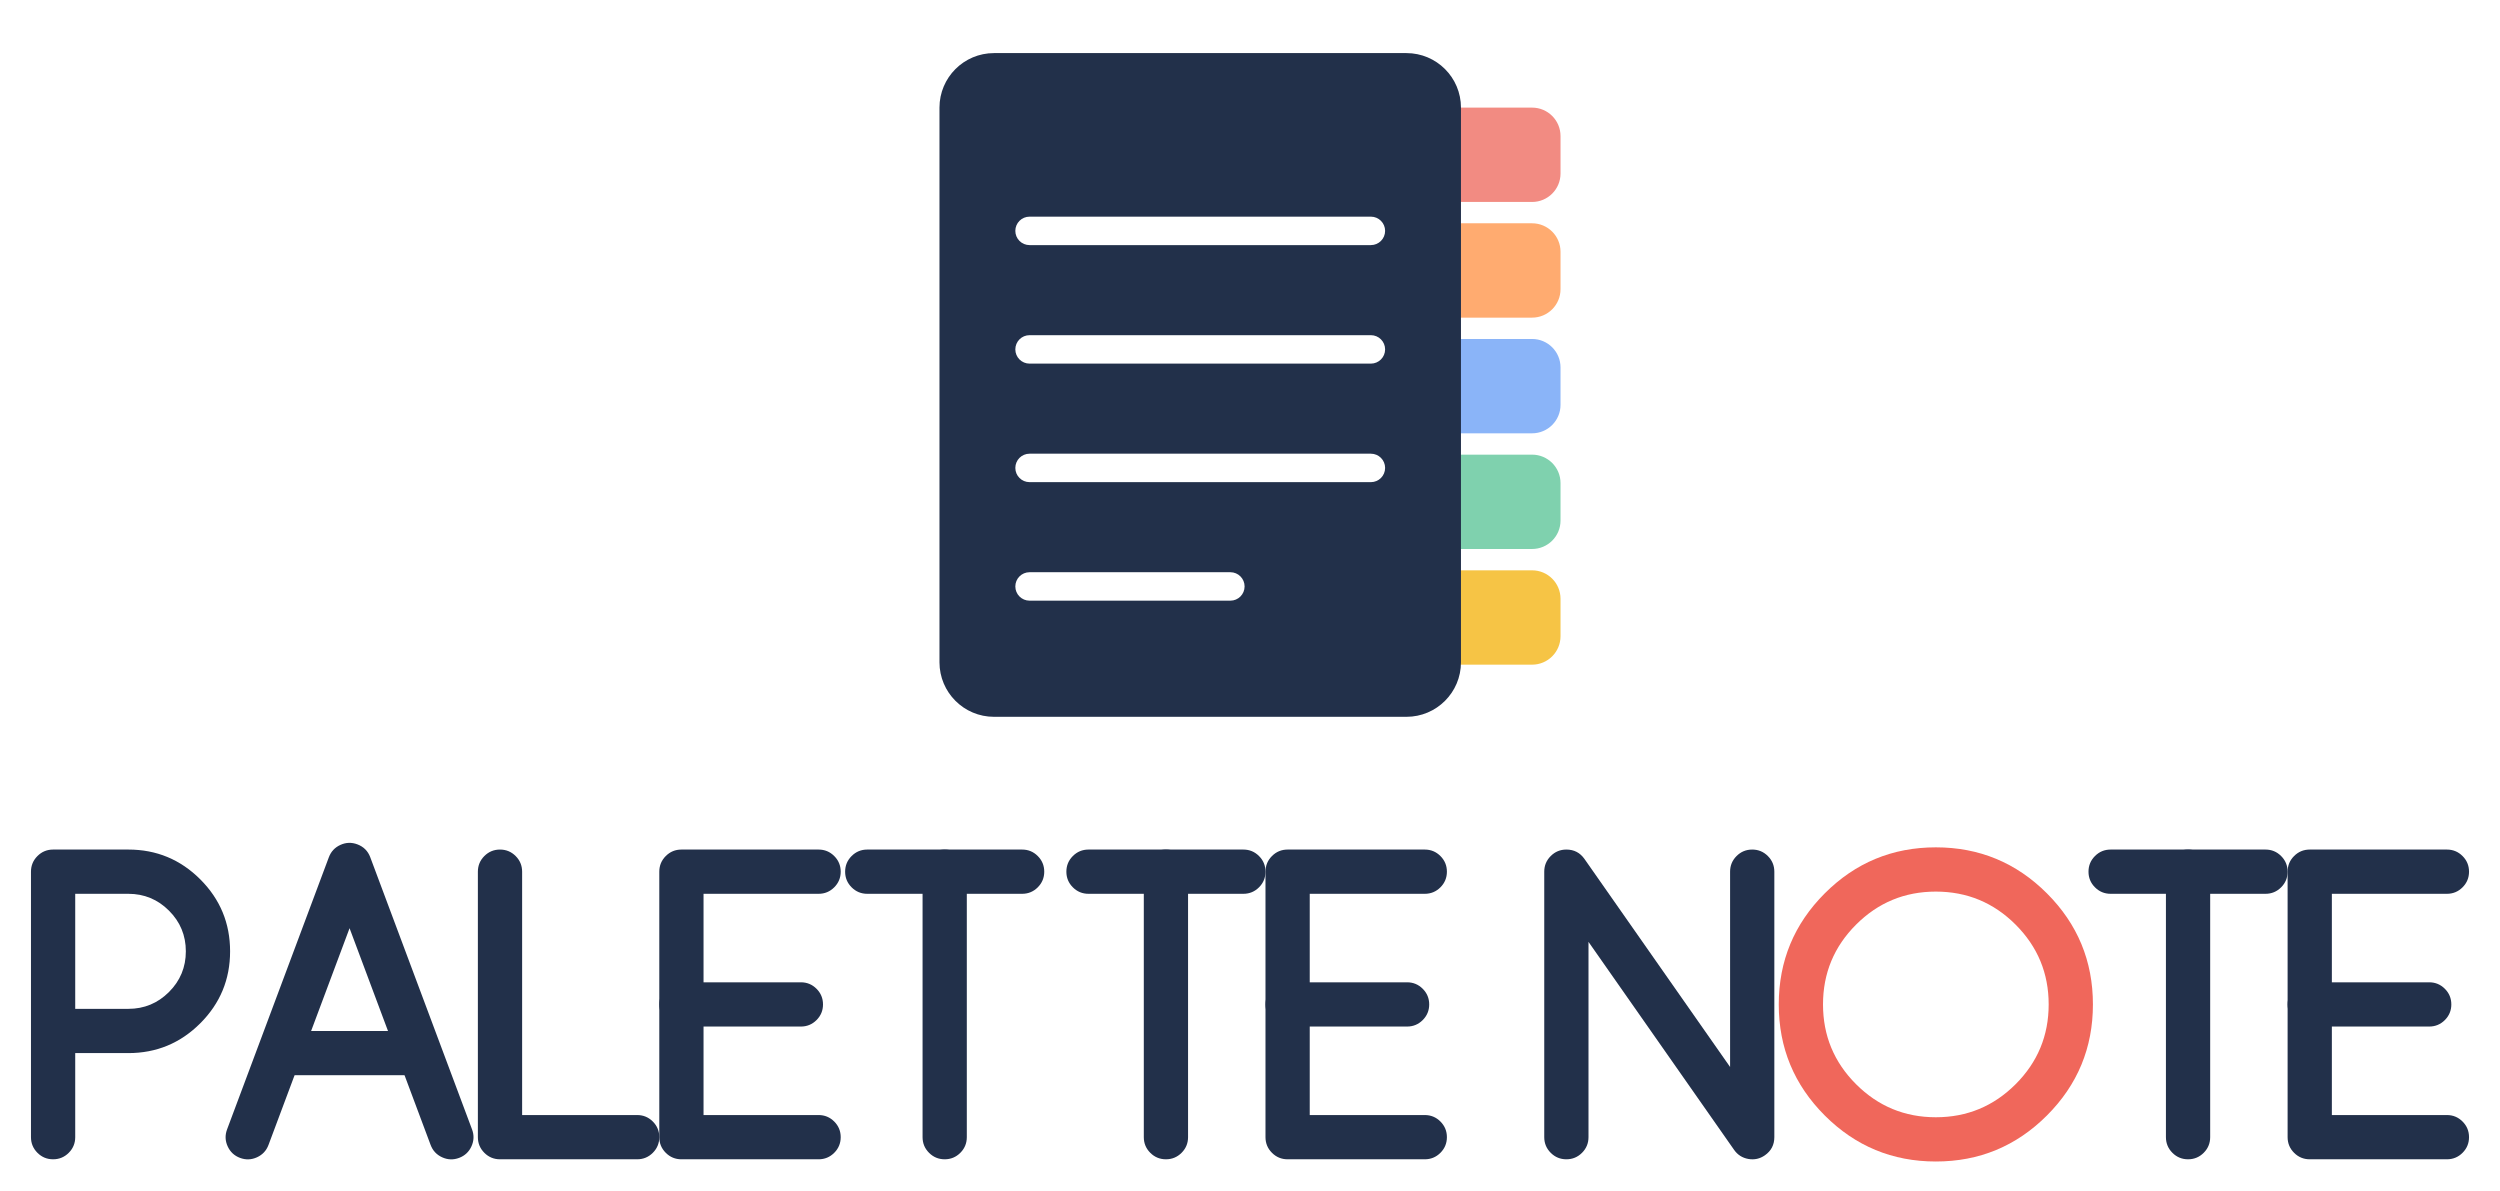
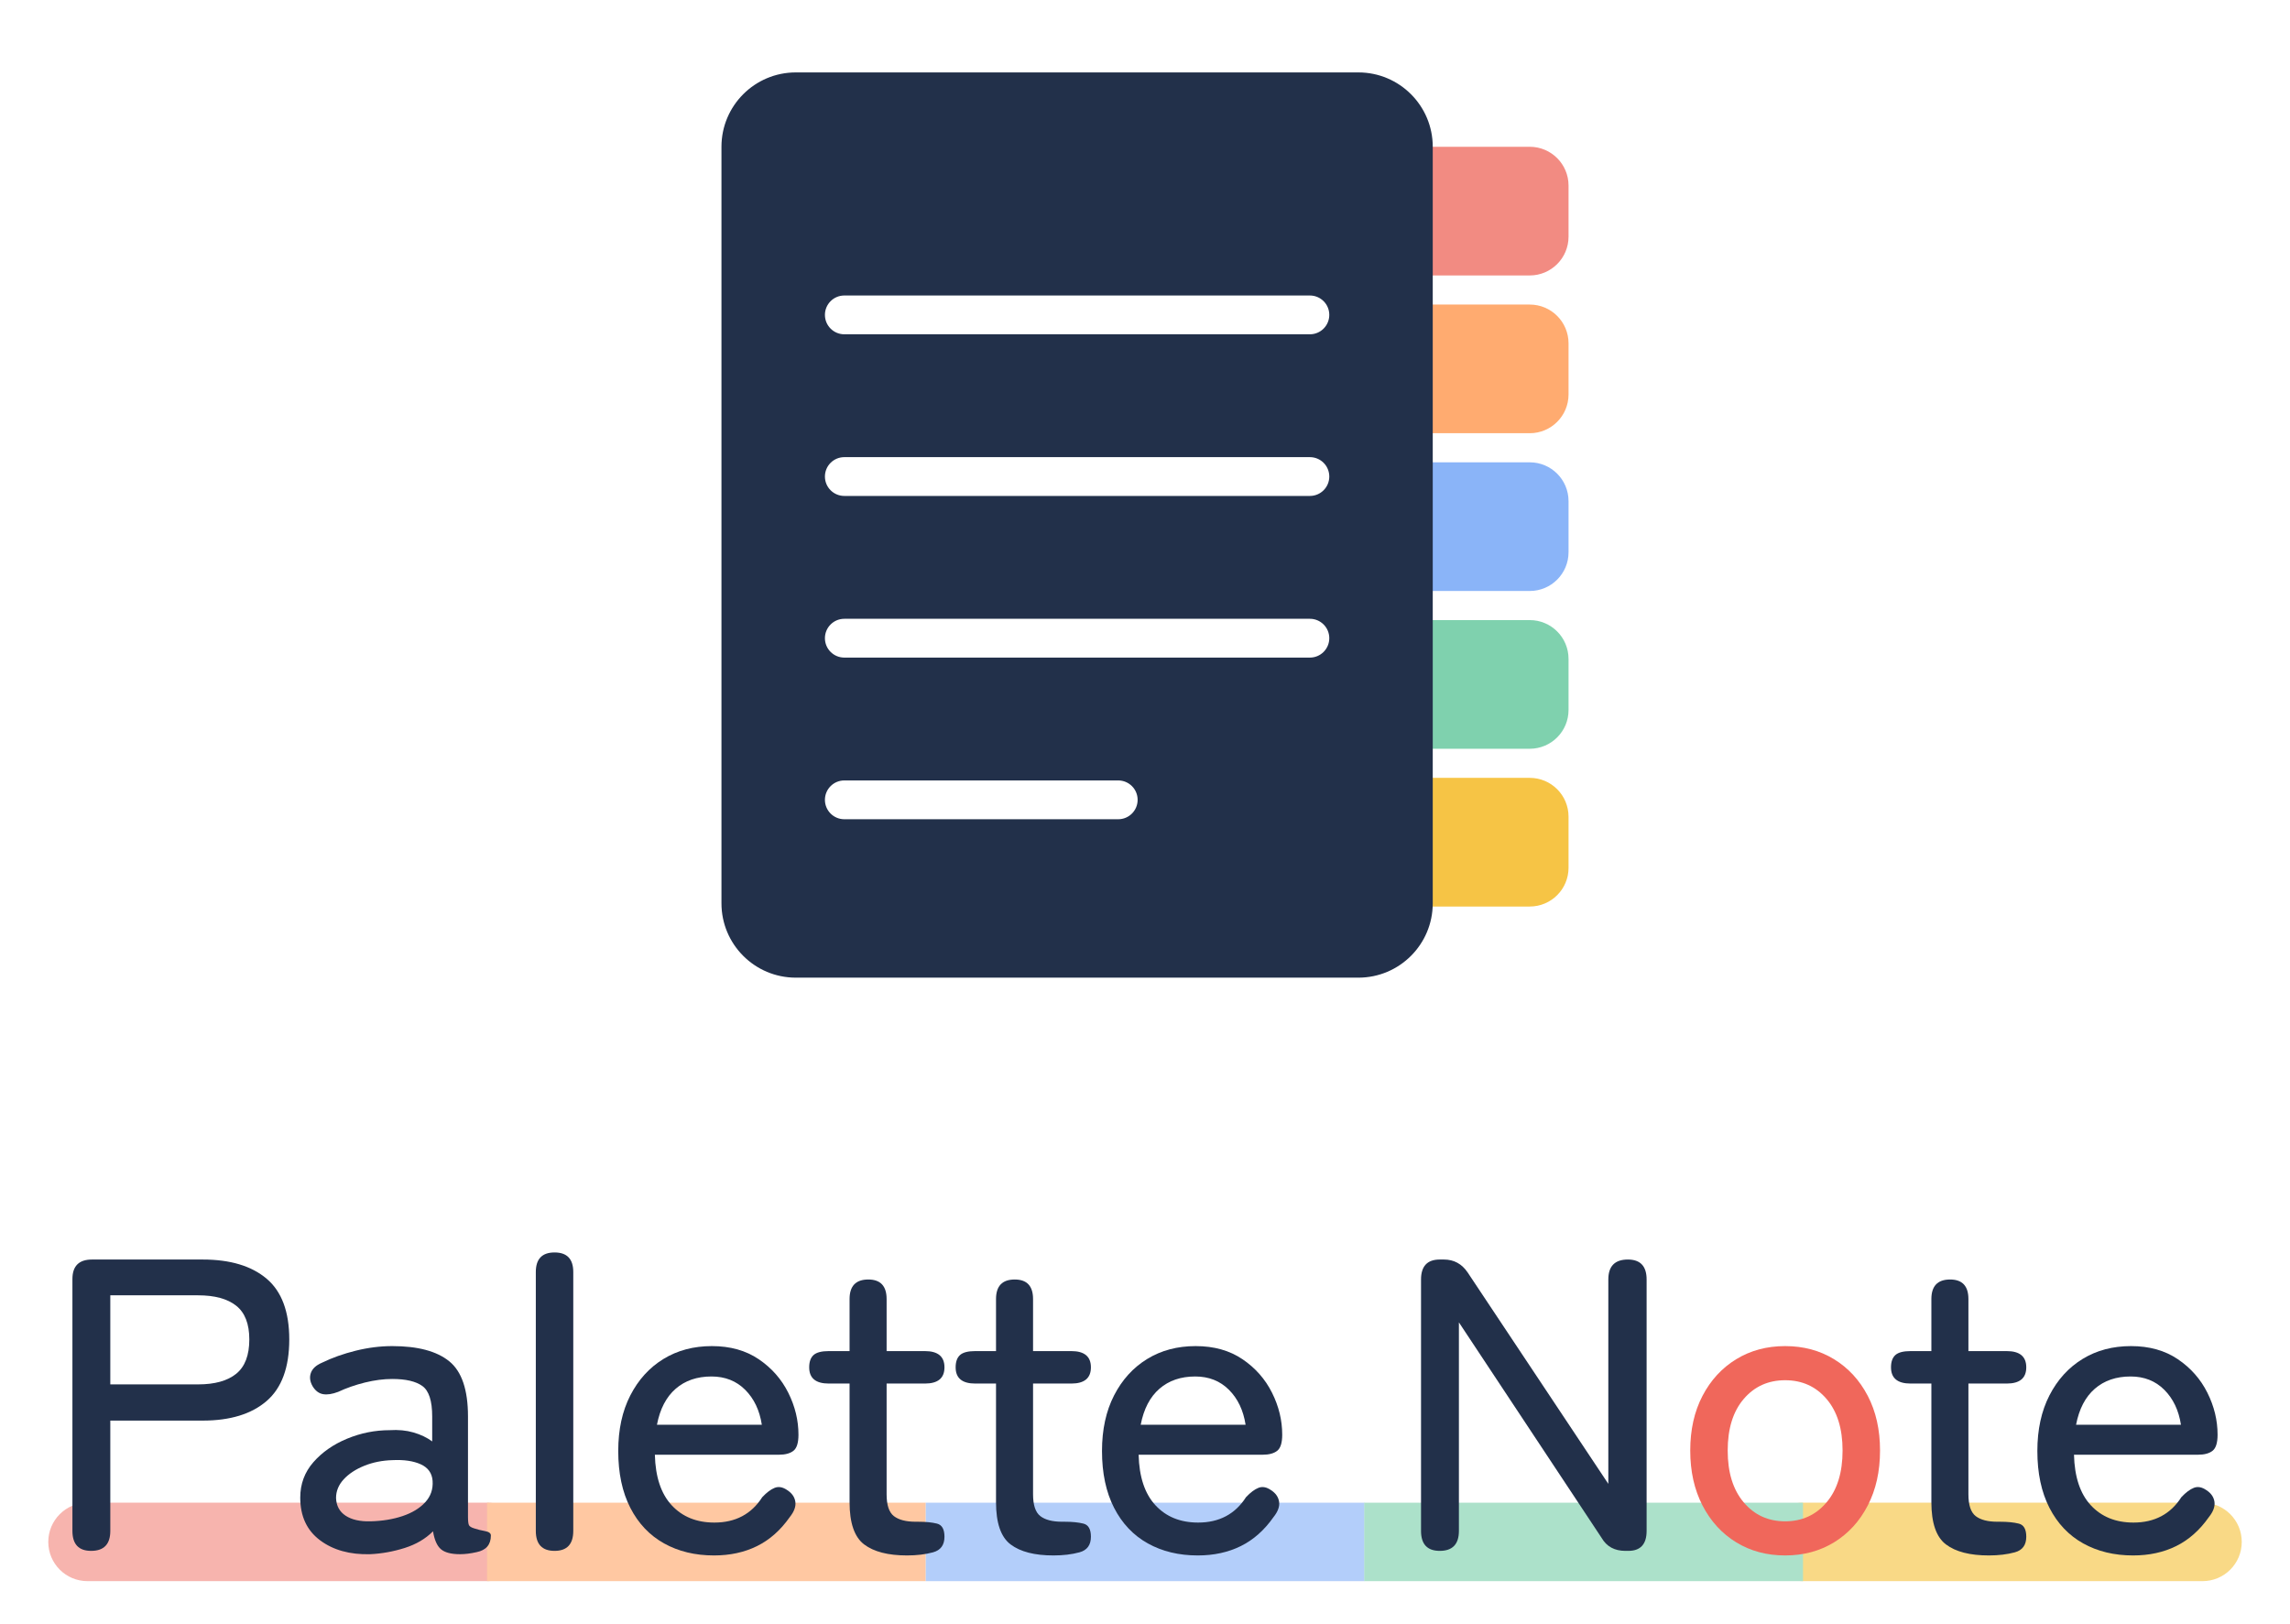
- <svg xmlns="http://www.w3.org/2000/svg" viewBox="-24 -24 1130 538">
-   <path fill="#F28B82" d="M617.071,24.643 L668.5,24.643 C675.601,24.643 681.357,30.399 681.357,37.5 L681.357,54.429 C681.357,61.529 675.601,67.286 668.5,67.286 L617.071,67.286 C609.971,67.286 604.214,61.529 604.214,54.429 L604.214,37.5 C604.214,30.399 609.971,24.643 617.071,24.643 Z" />
-   <path fill="#FFAB70" d="M617.071,76.929 L668.5,76.929 C675.601,76.929 681.357,82.685 681.357,89.786 L681.357,106.714 C681.357,113.815 675.601,119.571 668.5,119.571 L617.071,119.571 C609.971,119.571 604.214,113.815 604.214,106.714 L604.214,89.786 C604.214,82.685 609.971,76.929 617.071,76.929 Z" />
-   <path fill="#8AB4F8" d="M617.071,129.214 L668.5,129.214 C675.601,129.214 681.357,134.971 681.357,142.071 L681.357,159 C681.357,166.101 675.601,171.857 668.5,171.857 L617.071,171.857 C609.971,171.857 604.214,166.101 604.214,159 L604.214,142.071 C604.214,134.971 609.971,129.214 617.071,129.214 Z" />
-   <path fill="#7FD1AE" d="M617.071,181.5 L668.5,181.5 C675.601,181.5 681.357,187.256 681.357,194.357 L681.357,211.286 C681.357,218.386 675.601,224.143 668.5,224.143 L617.071,224.143 C609.971,224.143 604.214,218.387 604.214,211.286 L604.214,194.357 C604.214,187.256 609.971,181.5 617.071,181.5 Z" />
-   <path fill="#F6C445" d="M617.071,233.786 L668.5,233.786 C675.601,233.786 681.357,239.542 681.357,246.643 L681.357,263.571 C681.357,270.672 675.601,276.429 668.5,276.429 L617.071,276.429 C609.97,276.429 604.214,270.672 604.214,263.571 L604.214,246.643 C604.214,239.542 609.971,233.786 617.071,233.786 Z" />
-   <path fill="#22304A" d="M425.286,0 L611.714,0 C625.324,0 636.357,11.033 636.357,24.643 L636.357,275.357 C636.357,288.967 625.324,300 611.714,300 L425.286,300 C411.676,300 400.643,288.967 400.643,275.357 L400.643,24.643 C400.643,11.033 411.676,0 425.286,0 Z M441.357,181.071 C437.807,181.072 434.929,183.95 434.929,187.5 C434.929,191.05 437.807,193.928 441.357,193.929 L595.643,193.929 C599.193,193.929 602.071,191.05 602.071,187.5 C602.071,183.95 599.193,181.071 595.643,181.071 Z M441.357,127.5 C437.807,127.5 434.929,130.378 434.929,133.929 C434.929,137.479 437.807,140.357 441.357,140.357 L595.643,140.357 C599.193,140.357 602.071,137.479 602.071,133.929 C602.071,130.378 599.193,127.5 595.643,127.5 Z M441.357,73.929 C437.807,73.929 434.929,76.807 434.929,80.357 C434.929,83.907 437.807,86.785 441.357,86.786 L595.643,86.786 C599.193,86.786 602.071,83.907 602.071,80.357 C602.071,76.807 599.193,73.929 595.643,73.929 Z M441.357,234.643 C437.807,234.643 434.929,237.521 434.929,241.071 C434.929,244.622 437.807,247.5 441.357,247.5 L532.129,247.5 C535.679,247.5 538.557,244.622 538.557,241.071 C538.557,237.521 535.679,234.643 532.129,234.643 Z" />
-   <path fill="#22304A" d="M-10,490 L-10,370 Q-10,365.858 -7.071,362.929 Q-4.142,360 0,360 L34,360 Q53.054,360 66.527,373.473 Q80,386.946 80,406 Q80,425.054 66.527,438.527 Q53.054,452 34,452 L10,452 L10,490 Q10,494.142 7.071,497.071 Q4.142,500 0,500 Q-4.142,500 -7.071,497.071 Q-10,494.142 -10,490 Z M10,432 L34,432 Q44.77,432 52.385,424.385 Q60,416.77 60,406 Q60,395.23 52.385,387.615 Q44.77,380 34,380 L10,380 L10,432 Z" />
-   <path fill="#22304A" d="M78.634,486.497 L124.634,363.497 Q126.085,359.617 129.854,357.9 Q133.623,356.183 137.503,357.634 Q141.77,359.23 143.366,363.497 L189.366,486.497 Q190.817,490.377 189.1,494.146 Q187.383,497.915 183.503,499.366 Q179.623,500.817 175.854,499.1 Q172.085,497.383 170.634,493.503 L134,395.548 L97.366,493.503 Q95.915,497.383 92.146,499.1 Q88.377,500.817 84.497,499.366 Q80.617,497.915 78.9,494.146 Q77.183,490.377 78.634,486.497 Z" />
-   <path fill="#22304A" d="M107,442 L161,442 Q165.142,442 168.071,444.929 Q171,447.858 171,452 Q171,456.142 168.071,459.071 Q165.142,462 161,462 L107,462 Q102.858,462 99.929,459.071 Q97,456.142 97,452 Q97,447.858 99.929,444.929 Q102.858,442 107,442 Z" />
-   <path fill="#22304A" d="M212,370 L212,480 L264,480 Q268.142,480 271.071,482.929 Q274,485.858 274,490 Q274,494.142 271.071,497.071 Q268.142,500 264,500 L202,500 Q197.858,500 194.929,497.071 Q192,494.142 192,490 L192,370 Q192,365.858 194.929,362.929 Q197.858,360 202,360 Q206.142,360 209.071,362.929 Q212,365.858 212,370 Z" />
-   <path fill="#22304A" d="M346,380 L294,380 L294,480 L346,480 Q350.142,480 353.071,482.929 Q356,485.858 356,490 Q356,494.142 353.071,497.071 Q350.142,500 346,500 L284,500 Q279.858,500 276.929,497.071 Q274,494.142 274,490 L274,370 Q274,365.858 276.929,362.929 Q279.858,360 284,360 L346,360 Q350.142,360 353.071,362.929 Q356,365.858 356,370 Q356,374.142 353.071,377.071 Q350.142,380 346,380 Z" />
-   <path fill="#22304A" d="M284,420 L338,420 Q342.142,420 345.071,422.929 Q348,425.858 348,430 Q348,434.142 345.071,437.071 Q342.142,440 338,440 L284,440 Q279.858,440 276.929,437.071 Q274,434.142 274,430 Q274,425.858 276.929,422.929 Q279.858,420 284,420 Z" />
-   <path fill="#22304A" d="M368,360 L438,360 Q442.142,360 445.071,362.929 Q448,365.858 448,370 Q448,374.142 445.071,377.071 Q442.142,380 438,380 L368,380 Q363.858,380 360.929,377.071 Q358,374.142 358,370 Q358,365.858 360.929,362.929 Q363.858,360 368,360 Z" />
-   <path fill="#22304A" d="M413,370 L413,490 Q413,494.142 410.071,497.071 Q407.142,500 403,500 Q398.858,500 395.929,497.071 Q393,494.142 393,490 L393,370 Q393,365.858 395.929,362.929 Q398.858,360 403,360 Q407.142,360 410.071,362.929 Q413,365.858 413,370 Z" />
-   <path fill="#22304A" d="M468,360 L538,360 Q542.142,360 545.071,362.929 Q548,365.858 548,370 Q548,374.142 545.071,377.071 Q542.142,380 538,380 L468,380 Q463.858,380 460.929,377.071 Q458,374.142 458,370 Q458,365.858 460.929,362.929 Q463.858,360 468,360 Z" />
-   <path fill="#22304A" d="M513,370 L513,490 Q513,494.142 510.071,497.071 Q507.142,500 503,500 Q498.858,500 495.929,497.071 Q493,494.142 493,490 L493,370 Q493,365.858 495.929,362.929 Q498.858,360 503,360 Q507.142,360 510.071,362.929 Q513,365.858 513,370 Z" />
-   <path fill="#22304A" d="M620,380 L568,380 L568,480 L620,480 Q624.142,480 627.071,482.929 Q630,485.858 630,490 Q630,494.142 627.071,497.071 Q624.142,500 620,500 L558,500 Q553.858,500 550.929,497.071 Q548,494.142 548,490 L548,370 Q548,365.858 550.929,362.929 Q553.858,360 558,360 L620,360 Q624.142,360 627.071,362.929 Q630,365.858 630,370 Q630,374.142 627.071,377.071 Q624.142,380 620,380 Z" />
-   <path fill="#22304A" d="M558,420 L612,420 Q616.142,420 619.071,422.929 Q622,425.858 622,430 Q622,434.142 619.071,437.071 Q616.142,440 612,440 L558,440 Q553.858,440 550.929,437.071 Q548,434.142 548,430 Q548,425.858 550.929,422.929 Q553.858,420 558,420 Z" />
-   <path fill="#22304A" d="M674,490 L674,370 Q674,365.858 676.929,362.929 Q679.858,360 684,360 Q689.207,360 692.192,364.265 L758,458.276 L758,370 Q758,365.858 760.929,362.929 Q763.858,360 768,360 Q772.142,360 775.071,362.929 Q778,365.858 778,370 L778,490 Q778,495.207 773.735,498.192 Q770.341,500.568 766.262,499.848 Q762.183,499.128 759.808,495.735 L694,401.724 L694,490 Q694,494.142 691.071,497.071 Q688.142,500 684,500 Q679.858,500 676.929,497.071 Q674,494.142 674,490 Z" />
-   <path fill="#F0675B" d="M780,430 Q780,400.591 800.795,379.795 Q821.591,359 851,359 Q880.409,359 901.205,379.795 Q922,400.591 922,430 Q922,459.409 901.205,480.205 Q880.409,501 851,501 Q821.591,501 800.795,480.205 Q780,459.409 780,430 Z M800,430 Q800,451.125 814.938,466.062 Q829.875,481 851,481 Q872.125,481 887.062,466.062 Q902,451.125 902,430 Q902,408.875 887.062,393.938 Q872.125,379 851,379 Q829.875,379 814.938,393.938 Q800,408.875 800,430 Z" />
-   <path fill="#22304A" d="M930,360 L1000,360 Q1004.142,360 1007.071,362.929 Q1010,365.858 1010,370 Q1010,374.142 1007.071,377.071 Q1004.142,380 1000,380 L930,380 Q925.858,380 922.929,377.071 Q920,374.142 920,370 Q920,365.858 922.929,362.929 Q925.858,360 930,360 Z" />
-   <path fill="#22304A" d="M975,370 L975,490 Q975,494.142 972.071,497.071 Q969.142,500 965,500 Q960.858,500 957.929,497.071 Q955,494.142 955,490 L955,370 Q955,365.858 957.929,362.929 Q960.858,360 965,360 Q969.142,360 972.071,362.929 Q975,365.858 975,370 Z" />
-   <path fill="#22304A" d="M1082,380 L1030,380 L1030,480 L1082,480 Q1086.142,480 1089.071,482.929 Q1092,485.858 1092,490 Q1092,494.142 1089.071,497.071 Q1086.142,500 1082,500 L1020,500 Q1015.858,500 1012.929,497.071 Q1010,494.142 1010,490 L1010,370 Q1010,365.858 1012.929,362.929 Q1015.858,360 1020,360 L1082,360 Q1086.142,360 1089.071,362.929 Q1092,365.858 1092,370 Q1092,374.142 1089.071,377.071 Q1086.142,380 1082,380 Z" />
-   <path fill="#22304A" d="M1020,420 L1074,420 Q1078.142,420 1081.071,422.929 Q1084,425.858 1084,430 Q1084,434.142 1081.071,437.071 Q1078.142,440 1074,440 L1020,440 Q1015.858,440 1012.929,437.071 Q1010,434.142 1010,430 Q1010,425.858 1012.929,422.929 Q1015.858,420 1020,420 Z" />
+ <svg xmlns="http://www.w3.org/2000/svg" viewBox="-24 -24 758.886 538">
+   <path fill="#F28B82" d="M431.514,24.643 L482.943,24.643 C490.044,24.643 495.8,30.399 495.8,37.5 L495.8,54.429 C495.8,61.529 490.044,67.286 482.943,67.286 L431.514,67.286 C424.414,67.286 418.657,61.529 418.657,54.429 L418.657,37.5 C418.657,30.399 424.414,24.643 431.514,24.643 Z" />
+   <path fill="#FFAB70" d="M431.514,76.929 L482.943,76.929 C490.044,76.929 495.8,82.685 495.8,89.786 L495.8,106.714 C495.8,113.815 490.044,119.571 482.943,119.571 L431.514,119.571 C424.414,119.571 418.657,113.815 418.657,106.714 L418.657,89.786 C418.657,82.685 424.414,76.929 431.514,76.929 Z" />
+   <path fill="#8AB4F8" d="M431.514,129.214 L482.943,129.214 C490.044,129.214 495.8,134.971 495.8,142.071 L495.8,159 C495.8,166.101 490.044,171.857 482.943,171.857 L431.514,171.857 C424.414,171.857 418.657,166.101 418.657,159 L418.657,142.071 C418.657,134.971 424.414,129.214 431.514,129.214 Z" />
+   <path fill="#7FD1AE" d="M431.514,181.5 L482.943,181.5 C490.044,181.5 495.8,187.256 495.8,194.357 L495.8,211.286 C495.8,218.386 490.044,224.143 482.943,224.143 L431.514,224.143 C424.413,224.143 418.657,218.387 418.657,211.286 L418.657,194.357 C418.657,187.256 424.414,181.5 431.514,181.5 Z" />
+   <path fill="#F6C445" d="M431.514,233.786 L482.943,233.786 C490.044,233.786 495.8,239.542 495.8,246.643 L495.8,263.571 C495.8,270.672 490.044,276.429 482.943,276.429 L431.514,276.429 C424.413,276.429 418.657,270.672 418.657,263.571 L418.657,246.643 C418.657,239.542 424.413,233.786 431.514,233.786 Z" />
+   <path fill="#22304A" d="M239.729,0 L426.157,0 C439.767,0 450.8,11.033 450.8,24.643 L450.8,275.357 C450.8,288.967 439.767,300 426.157,300 L239.729,300 C226.119,300 215.086,288.967 215.086,275.357 L215.086,24.643 C215.086,11.033 226.119,0 239.729,0 Z M255.8,181.071 C252.25,181.072 249.372,183.95 249.372,187.5 C249.372,191.05 252.25,193.928 255.8,193.929 L410.086,193.929 C413.636,193.929 416.514,191.05 416.514,187.5 C416.514,183.95 413.636,181.071 410.086,181.071 Z M255.8,127.5 C252.25,127.5 249.372,130.378 249.372,133.929 C249.372,137.479 252.25,140.357 255.8,140.357 L410.086,140.357 C413.636,140.357 416.514,137.479 416.514,133.929 C416.514,130.378 413.636,127.5 410.086,127.5 Z M255.8,73.929 C252.25,73.929 249.372,76.807 249.372,80.357 C249.372,83.907 252.25,86.785 255.8,86.786 L410.086,86.786 C413.636,86.786 416.514,83.907 416.514,80.357 C416.514,76.807 413.636,73.929 410.086,73.929 Z M255.8,234.643 C252.25,234.643 249.372,237.521 249.372,241.071 C249.372,244.622 252.25,247.5 255.8,247.5 L346.571,247.5 C350.122,247.5 353,244.622 353,241.071 C353,237.521 350.122,234.643 346.571,234.643 Z" />
+   <path fill="#F7B4AE" d="M5,474 L137.4,474 C144.58,474 150.4,479.82 150.4,487 L150.4,487 C150.4,494.18 144.58,500 137.4,500 L5,500 C-2.18,500 -8,494.18 -8,487 L-8,487 C-8,479.82 -2.18,474 5,474 Z" />
+   <path fill="#F9D986" d="M573.5,474 L705.9,474 C713.08,474 718.9,479.82 718.9,487 L718.9,487 C718.9,494.18 713.08,500 705.9,500 L573.5,500 C566.32,500 560.5,494.18 560.5,487 L560.5,487 C560.5,479.82 566.32,474 573.5,474 Z" />
+   <path fill="#FFC8A2" d="M137.4,474 L282.8,474 L282.8,500 L137.4,500 L137.4,474 Z" />
+   <path fill="#B3CEFA" d="M282.8,474 L428.2,474 L428.2,500 L282.8,500 L282.8,474 Z" />
+   <path fill="#ACE1CA" d="M428.1,474 L573.5,474 L573.5,500 L428.1,500 L428.1,474 Z" />
+   <path fill="#22304A" d="M6.207,489.966 Q0,489.966 0,483.345 L0,399.897 Q0,393.414 6.483,393.414 L43.172,393.414 Q56.828,393.414 64.345,399.759 Q71.862,406.103 71.862,419.897 Q71.862,433.828 64.345,440.31 Q56.828,446.793 43.172,446.793 L12.552,446.793 L12.552,483.345 Q12.552,489.966 6.207,489.966 Z M12.552,434.793 L41.655,434.793 Q49.931,434.793 54.276,431.276 Q58.621,427.759 58.621,419.897 Q58.621,412.172 54.276,408.724 Q49.931,405.276 41.655,405.276 L12.552,405.276 Z" />
+   <path fill="#22304A" d="M98.672,491.069 Q88.603,491.345 82.052,486.448 Q75.5,481.552 75.5,472.31 Q75.5,465.552 79.845,460.586 Q84.19,455.621 91.017,452.793 Q97.845,449.966 105.155,449.966 Q109.431,449.69 113.017,450.724 Q116.603,451.759 119.224,453.69 L119.224,445.414 Q119.224,437.69 115.983,435.345 Q112.741,433 105.983,433 Q101.707,433 96.948,434.172 Q92.19,435.345 88.052,437.276 Q85.155,438.379 83.086,438.034 Q81.017,437.69 79.638,435.483 Q78.259,433.138 79.017,431 Q79.776,428.862 82.672,427.621 Q87.776,425.138 93.914,423.621 Q100.052,422.103 105.983,422.103 Q118.672,422.103 124.879,427.138 Q131.086,432.172 131.086,445.414 L131.086,478.655 Q131.086,480.862 131.431,481.483 Q131.776,482.103 133.155,482.517 Q134.81,483.069 136.741,483.414 Q138.672,483.759 138.672,484.862 Q138.672,489.414 133.983,490.379 Q130.948,491.069 128.466,491.069 Q124.052,491.069 122.121,489.414 Q120.19,487.759 119.5,483.483 Q115.776,487.207 110.121,489 Q104.466,490.793 98.672,491.069 Z M98.81,480.172 Q104.603,480.034 109.362,478.448 Q114.121,476.862 116.879,473.897 Q119.638,470.931 119.362,466.793 Q119.086,462.931 115.431,461.276 Q111.776,459.621 106.121,459.897 Q101.017,460.034 96.741,461.759 Q92.466,463.483 89.914,466.241 Q87.362,469 87.362,472.448 Q87.5,476.31 90.534,478.31 Q93.569,480.31 98.81,480.172 Z" />
+   <path fill="#22304A" d="M159.771,489.966 Q153.565,489.966 153.565,483.345 L153.565,397.552 Q153.565,391.069 159.771,391.069 Q165.978,391.069 165.978,397.552 L165.978,483.345 Q165.978,489.966 159.771,489.966 Z" />
+   <path fill="#22304A" d="M212.603,491.483 Q203.224,491.483 196.052,487.483 Q188.879,483.483 184.879,475.69 Q180.879,467.897 180.879,456.862 Q180.879,446.241 184.879,438.448 Q188.879,430.655 195.845,426.379 Q202.81,422.103 211.914,422.103 Q221.017,422.103 227.431,426.448 Q233.845,430.793 237.224,437.552 Q240.603,444.31 240.603,451.483 Q240.603,455.483 238.948,456.793 Q237.293,458.103 234.121,458.103 L193.017,458.103 Q193.293,469.138 198.603,474.862 Q203.914,480.586 212.741,480.586 Q223.224,480.586 228.603,472.172 Q230.81,469.828 232.741,469.069 Q234.672,468.31 236.879,469.828 Q239.224,471.345 239.569,473.69 Q239.914,476.034 237.707,478.793 Q233.155,485.276 226.879,488.379 Q220.603,491.483 212.603,491.483 Z M193.707,448.172 L228.465,448.172 Q227.362,441 222.948,436.586 Q218.534,432.172 211.776,432.172 Q204.603,432.172 199.914,436.241 Q195.224,440.31 193.707,448.172 Z" />
+   <path fill="#22304A" d="M276.574,491.483 Q267.195,491.483 262.367,487.828 Q257.54,484.172 257.54,473.828 L257.54,434.517 L250.643,434.517 Q244.16,434.517 244.16,429.138 Q244.16,426.379 245.609,425.069 Q247.057,423.759 250.643,423.759 L257.54,423.759 L257.54,406.517 Q257.54,400.034 263.747,400.034 Q269.816,400.034 269.816,406.517 L269.816,423.759 L282.505,423.759 Q288.988,423.759 288.988,429.138 Q288.988,434.517 282.505,434.517 L269.816,434.517 L269.816,471.207 Q269.816,476.586 272.229,478.448 Q274.643,480.31 279.471,480.31 Q279.747,480.31 280.298,480.31 Q284.022,480.31 286.505,480.931 Q288.988,481.552 288.988,485.276 Q288.988,489.414 285.195,490.448 Q281.402,491.483 276.574,491.483 Z" />
+   <path fill="#22304A" d="M325.105,491.483 Q315.726,491.483 310.899,487.828 Q306.071,484.172 306.071,473.828 L306.071,434.517 L299.174,434.517 Q292.692,434.517 292.692,429.138 Q292.692,426.379 294.14,425.069 Q295.588,423.759 299.174,423.759 L306.071,423.759 L306.071,406.517 Q306.071,400.034 312.278,400.034 Q318.347,400.034 318.347,406.517 L318.347,423.759 L331.036,423.759 Q337.519,423.759 337.519,429.138 Q337.519,434.517 331.036,434.517 L318.347,434.517 L318.347,471.207 Q318.347,476.586 320.761,478.448 Q323.174,480.31 328.002,480.31 Q328.278,480.31 328.83,480.31 Q332.554,480.31 335.036,480.931 Q337.519,481.552 337.519,485.276 Q337.519,489.414 333.726,490.448 Q329.933,491.483 325.105,491.483 Z" />
+   <path fill="#22304A" d="M372.916,491.483 Q363.536,491.483 356.364,487.483 Q349.192,483.483 345.192,475.69 Q341.192,467.897 341.192,456.862 Q341.192,446.241 345.192,438.448 Q349.192,430.655 356.157,426.379 Q363.123,422.103 372.226,422.103 Q381.33,422.103 387.743,426.448 Q394.157,430.793 397.536,437.552 Q400.916,444.31 400.916,451.483 Q400.916,455.483 399.261,456.793 Q397.605,458.103 394.433,458.103 L353.33,458.103 Q353.605,469.138 358.916,474.862 Q364.226,480.586 373.054,480.586 Q383.536,480.586 388.916,472.172 Q391.123,469.828 393.054,469.069 Q394.985,468.31 397.192,469.828 Q399.536,471.345 399.881,473.69 Q400.226,476.034 398.019,478.793 Q393.468,485.276 387.192,488.379 Q380.916,491.483 372.916,491.483 Z M354.019,448.172 L388.778,448.172 Q387.674,441 383.261,436.586 Q378.847,432.172 372.088,432.172 Q364.916,432.172 360.226,436.241 Q355.536,440.31 354.019,448.172 Z" />
+   <path fill="#22304A" d="M453.123,489.966 Q446.916,489.966 446.916,483.345 L446.916,400.034 Q446.916,393.414 453.123,393.414 L454.502,393.414 Q459.468,393.414 462.364,397.69 L508.985,467.759 L508.985,400.034 Q508.985,393.414 515.468,393.414 Q521.674,393.414 521.674,400.034 L521.674,483.345 Q521.674,489.966 515.605,489.966 L514.64,489.966 Q509.261,489.966 506.778,485.69 L459.468,414.241 L459.468,483.345 Q459.468,489.966 453.123,489.966 Z" />
+   <path fill="#F0675B" d="M567.579,491.483 Q558.475,491.483 551.372,487.138 Q544.268,482.793 540.199,474.931 Q536.13,467.069 536.13,456.724 Q536.13,446.379 540.199,438.586 Q544.268,430.793 551.372,426.448 Q558.475,422.103 567.579,422.103 Q576.682,422.103 583.786,426.448 Q590.889,430.793 594.958,438.586 Q599.027,446.379 599.027,456.724 Q599.027,467.069 594.958,474.931 Q590.889,482.793 583.786,487.138 Q576.682,491.483 567.579,491.483 Z M567.579,480.172 Q575.992,480.172 581.303,473.897 Q586.613,467.621 586.613,456.724 Q586.613,445.828 581.303,439.621 Q575.992,433.414 567.579,433.414 Q559.165,433.414 553.855,439.621 Q548.544,445.828 548.544,456.724 Q548.544,467.621 553.855,473.897 Q559.165,480.172 567.579,480.172 Z" />
+   <path fill="#22304A" d="M635.075,491.483 Q625.696,491.483 620.869,487.828 Q616.041,484.172 616.041,473.828 L616.041,434.517 L609.144,434.517 Q602.662,434.517 602.662,429.138 Q602.662,426.379 604.11,425.069 Q605.558,423.759 609.144,423.759 L616.041,423.759 L616.041,406.517 Q616.041,400.034 622.248,400.034 Q628.317,400.034 628.317,406.517 L628.317,423.759 L641.006,423.759 Q647.489,423.759 647.489,429.138 Q647.489,434.517 641.006,434.517 L628.317,434.517 L628.317,471.207 Q628.317,476.586 630.731,478.448 Q633.144,480.31 637.972,480.31 Q638.248,480.31 638.8,480.31 Q642.524,480.31 645.006,480.931 Q647.489,481.552 647.489,485.276 Q647.489,489.414 643.696,490.448 Q639.903,491.483 635.075,491.483 Z" />
+   <path fill="#22304A" d="M682.886,491.483 Q673.506,491.483 666.334,487.483 Q659.162,483.483 655.162,475.69 Q651.162,467.897 651.162,456.862 Q651.162,446.241 655.162,438.448 Q659.162,430.655 666.127,426.379 Q673.093,422.103 682.196,422.103 Q691.3,422.103 697.713,426.448 Q704.127,430.793 707.506,437.552 Q710.886,444.31 710.886,451.483 Q710.886,455.483 709.231,456.793 Q707.575,458.103 704.403,458.103 L663.3,458.103 Q663.575,469.138 668.886,474.862 Q674.196,480.586 683.024,480.586 Q693.506,480.586 698.886,472.172 Q701.093,469.828 703.024,469.069 Q704.955,468.31 707.162,469.828 Q709.506,471.345 709.851,473.69 Q710.196,476.034 707.989,478.793 Q703.438,485.276 697.162,488.379 Q690.886,491.483 682.886,491.483 Z M663.989,448.172 L698.748,448.172 Q697.644,441 693.231,436.586 Q688.817,432.172 682.058,432.172 Q674.886,432.172 670.196,436.241 Q665.506,440.31 663.989,448.172 Z" />
</svg>
